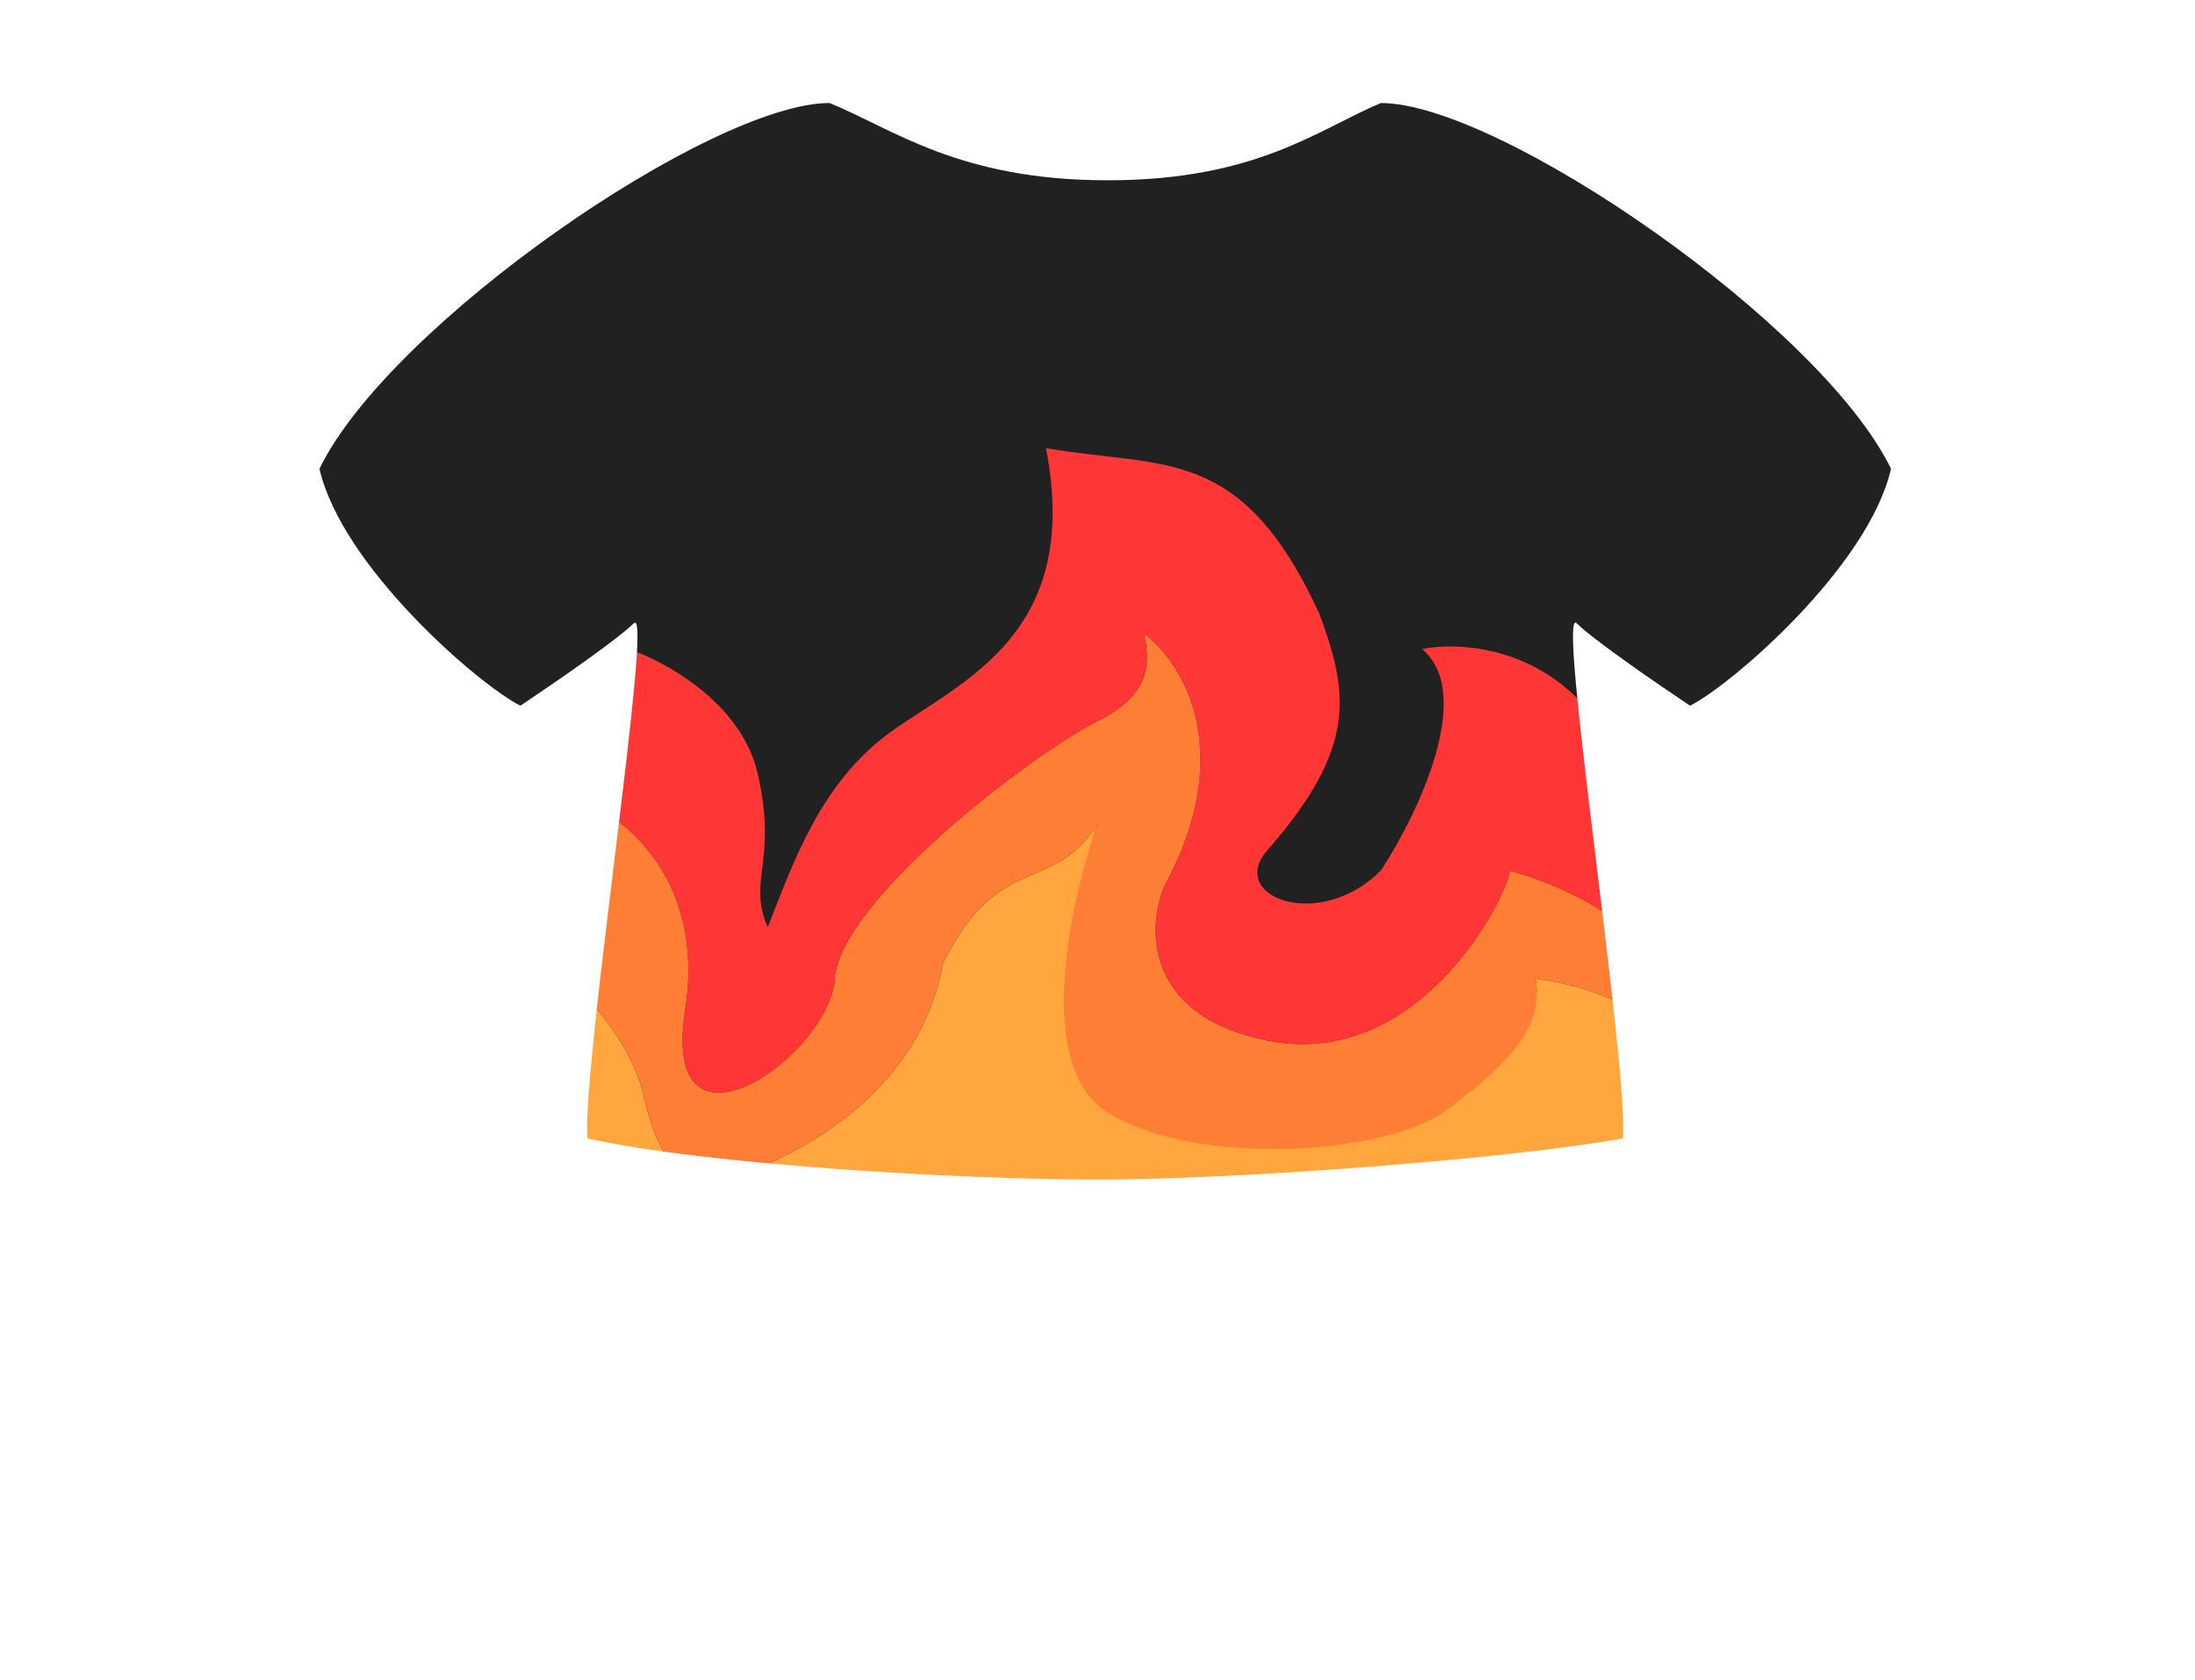
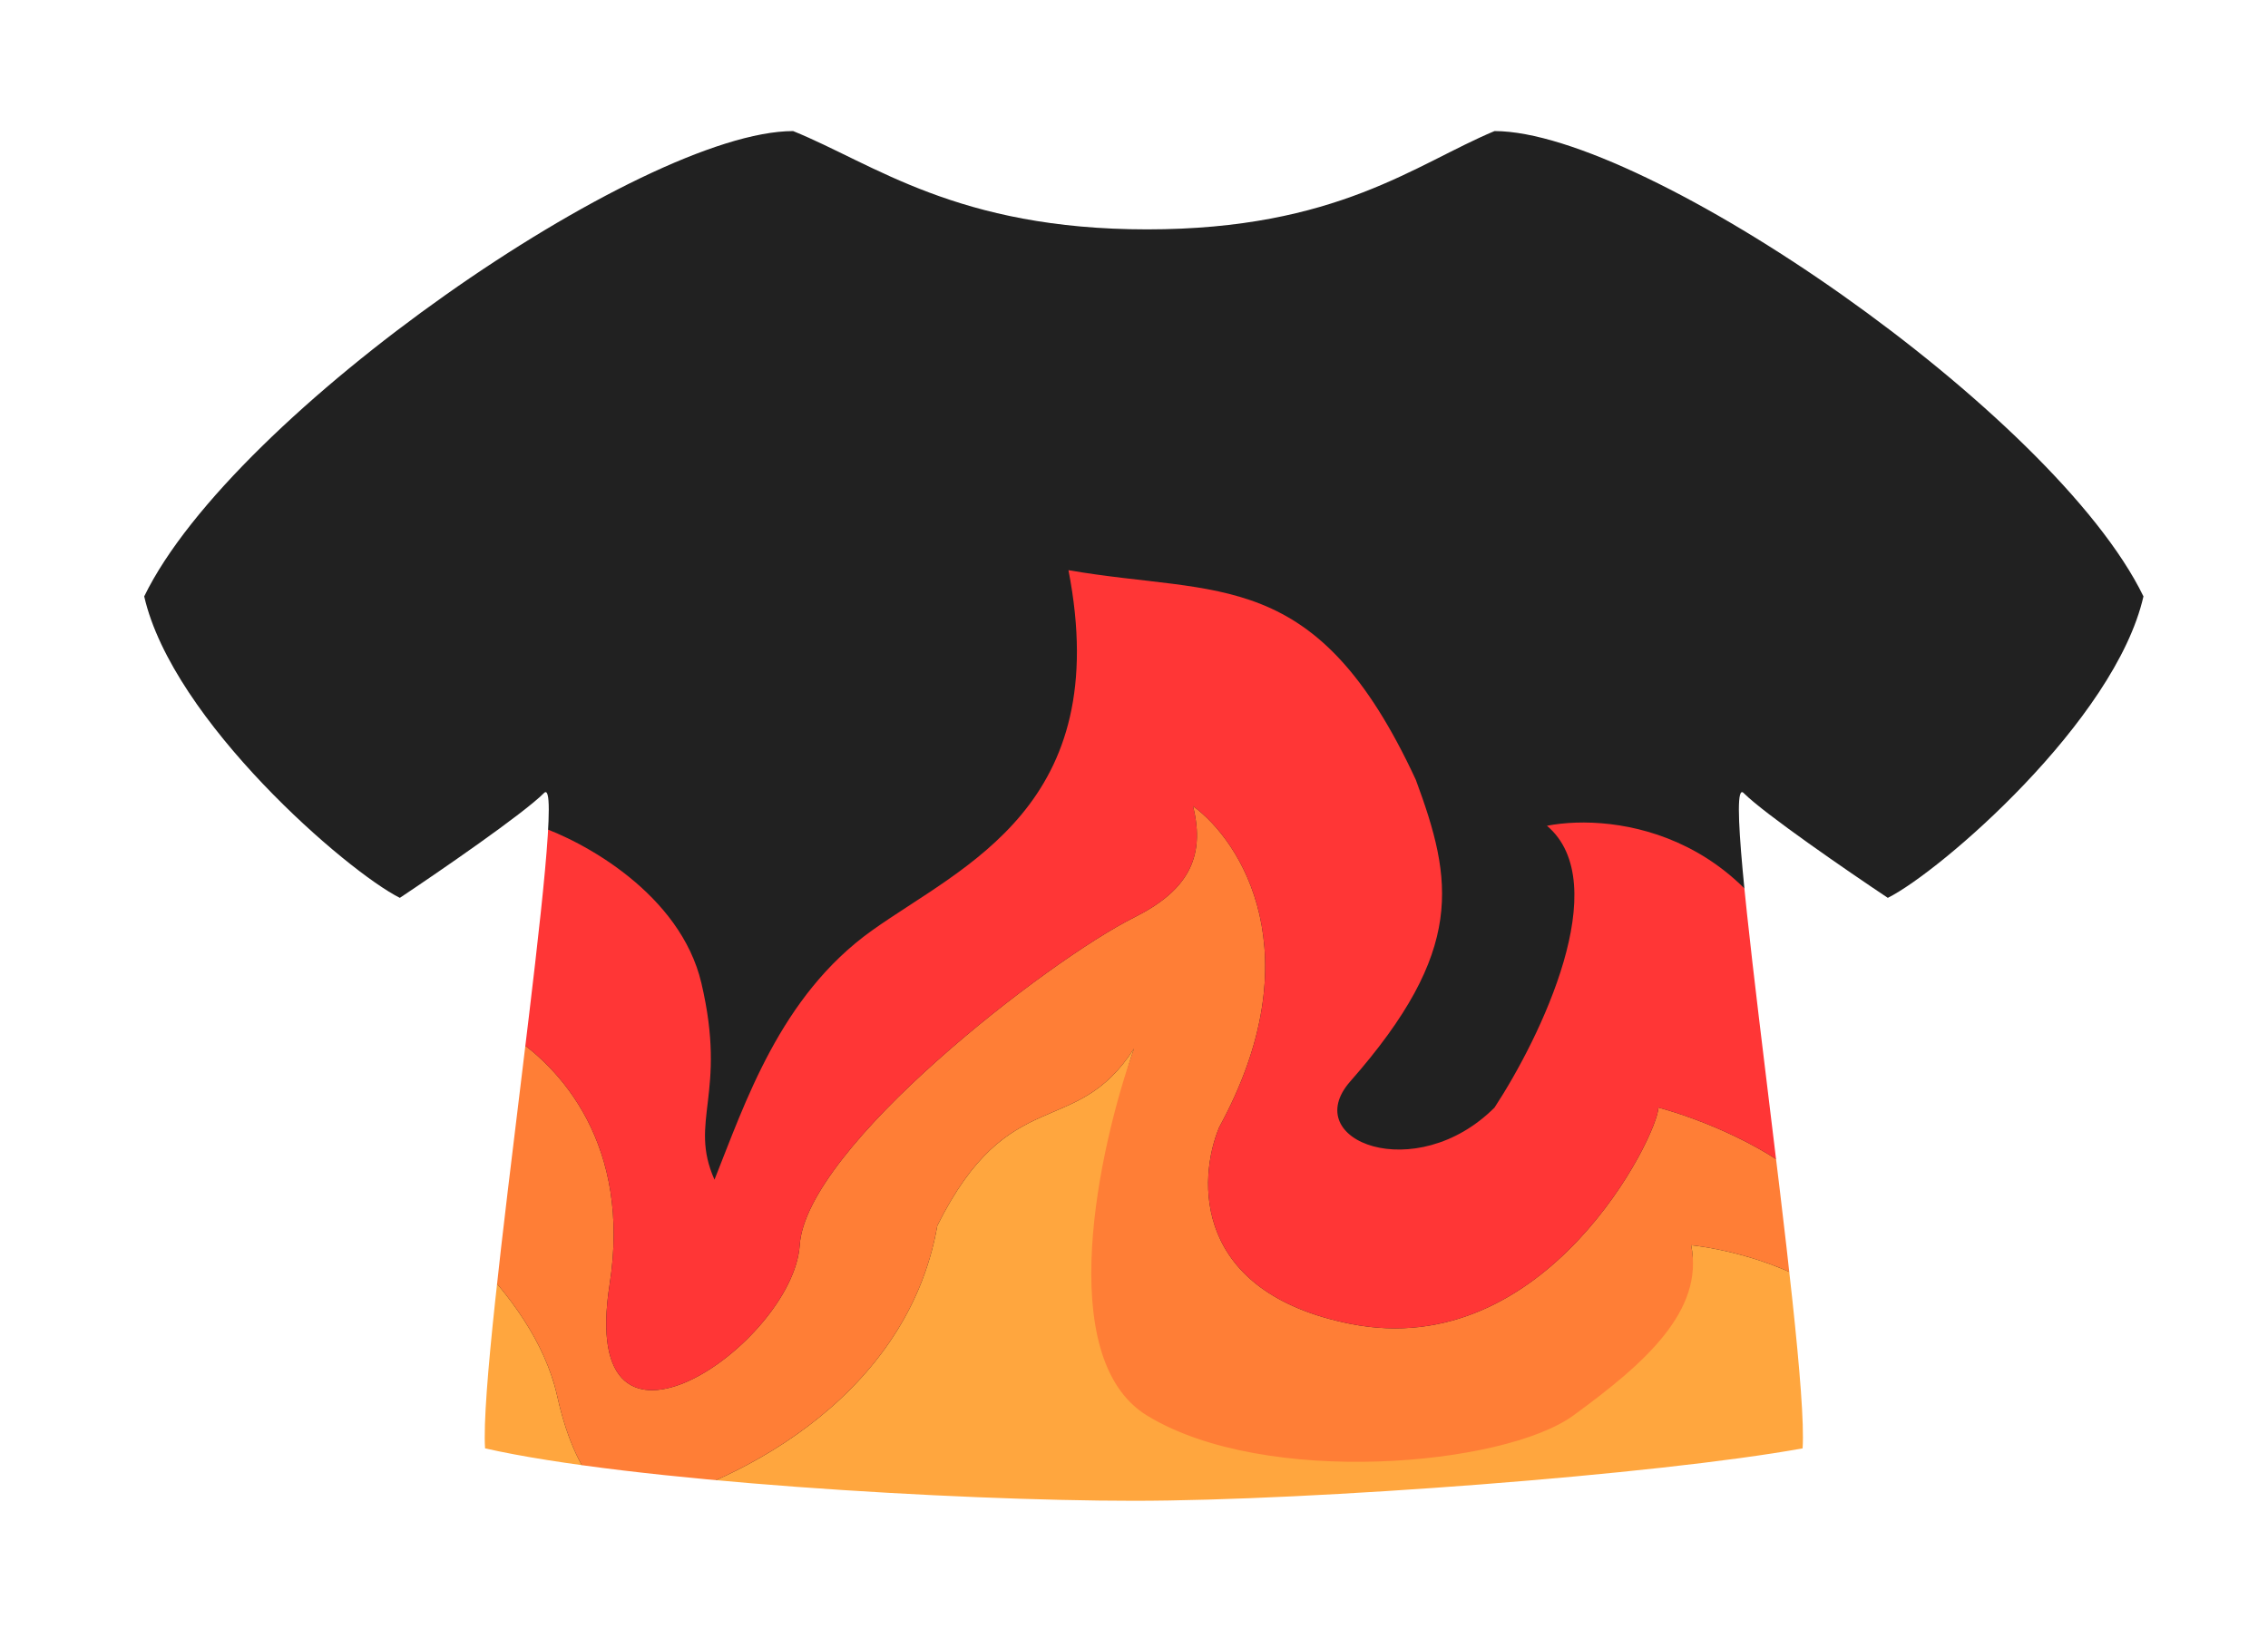
- <svg xmlns="http://www.w3.org/2000/svg" width="213" height="163" viewBox="0 0 213 163" fill="none">
+ <svg xmlns="http://www.w3.org/2000/svg" width="173" height="125" viewBox="0 0 173 125" fill="none">
  <mask id="mask0" style="mask-type:alpha" maskUnits="userSpaceOnUse" x="31" y="10" width="153" height="105">
    <path d="M31 45.5C37.8 31.5 69 10 80.5 10C86.667 12.5 93 17.5 107.5 17.5C122 17.5 128 12.5 134 10C145.5 10 176.7 31.5 183.5 45.5C181.333 55 168 66.5 164 68.5C161 66.5 154.6 62.1 153 60.5C151 58.5 158 103 157.5 110.5C146.5 112.5 120.1 114.5 106.5 114.5C92.9 114.5 68 113 57 110.5C56.5 103 63.5 58.5 61.5 60.5C59.9 62.1 53.5 66.5 50.5 68.5C46.5 66.5 33.167 55 31 45.5Z" fill="black" />
  </mask>
-   <g mask="url(#mask0)">
-     <rect width="213" height="163" fill="#212121" />
+   <g mask="url(#mask0)" transform="translate(-20)">
+     <rect x="20" width="173" height="125" fill="#212121" />
    <path d="M52.5 117.5H158.5V98.058C155.293 96.19 151.441 95.271 149 95C150 100 144.591 101.427 139.5 105.5C134.5 109.5 120.5 111 111.5 105.5C104.3 101.1 103.833 87.5 106.5 80C102 87 97 82.5 91.5 93.5C89.1 107.186 75.167 113.536 68.5 115C67.167 115.167 64.1 113.7 62.5 106.5C61.586 102.389 58.782 98.626 55.892 95.75L52.5 117.5Z" fill="#FFA63E" />
    <path d="M81 95C80.5 102.5 64 114 66.5 98C68.151 87.436 62.876 81.368 58.547 78.727L55.892 95.75C58.782 98.626 61.587 102.389 62.5 106.5C64.1 113.7 67.167 115.167 68.5 115C75.167 113.536 89.1 107.186 91.5 93.5C97 82.5 102 87 106.5 80C103.833 87.5 100.3 103.6 107.5 108C116.5 113.5 134.728 111.834 140 108C145.5 104 150 100 149 95C151.441 95.271 155.294 96.19 158.5 98.058V90.812C155.212 87.538 149.64 85.345 146.5 84.5C146.5 86.5 138 104 123 101C111 98.6 111.333 90 113 86C120.2 72.8 114.667 64.167 111 61.5C112 65.5 110.5 68 106.5 70C100 73.25 81.5 87.5 81 95Z" fill="#FF7E36" />
    <path d="M73.5 75C71.9 68.2 64.5 64.167 61 63L58.547 78.727C62.876 81.368 68.151 87.436 66.5 98C64 114 80.5 102.5 81 95C81.5 87.5 100 73.25 106.5 70C110.5 68 112 65.5 111 61.5C114.667 64.167 120.2 72.8 113 86C111.333 90 111 98.6 123 101C138 104 146.5 86.5 146.5 84.5C149.64 85.345 155.212 87.538 158.5 90.812V77.5C154.5 63.5 143.167 62 138 63C143.2 67.4 137.5 79.167 134 84.5C128 90.5 119 87.045 123 82.5C131.8 72.5 130.833 67.167 128 59.5C120.4 43.1 113 45.5 101.5 43.5C105 61.5 93.453 66.034 86.5 71C79.5 76 76.833 84.167 74.5 90C72.5 85.5 75.5 83.5 73.5 75Z" fill="#FF3636" />
  </g>
</svg>
